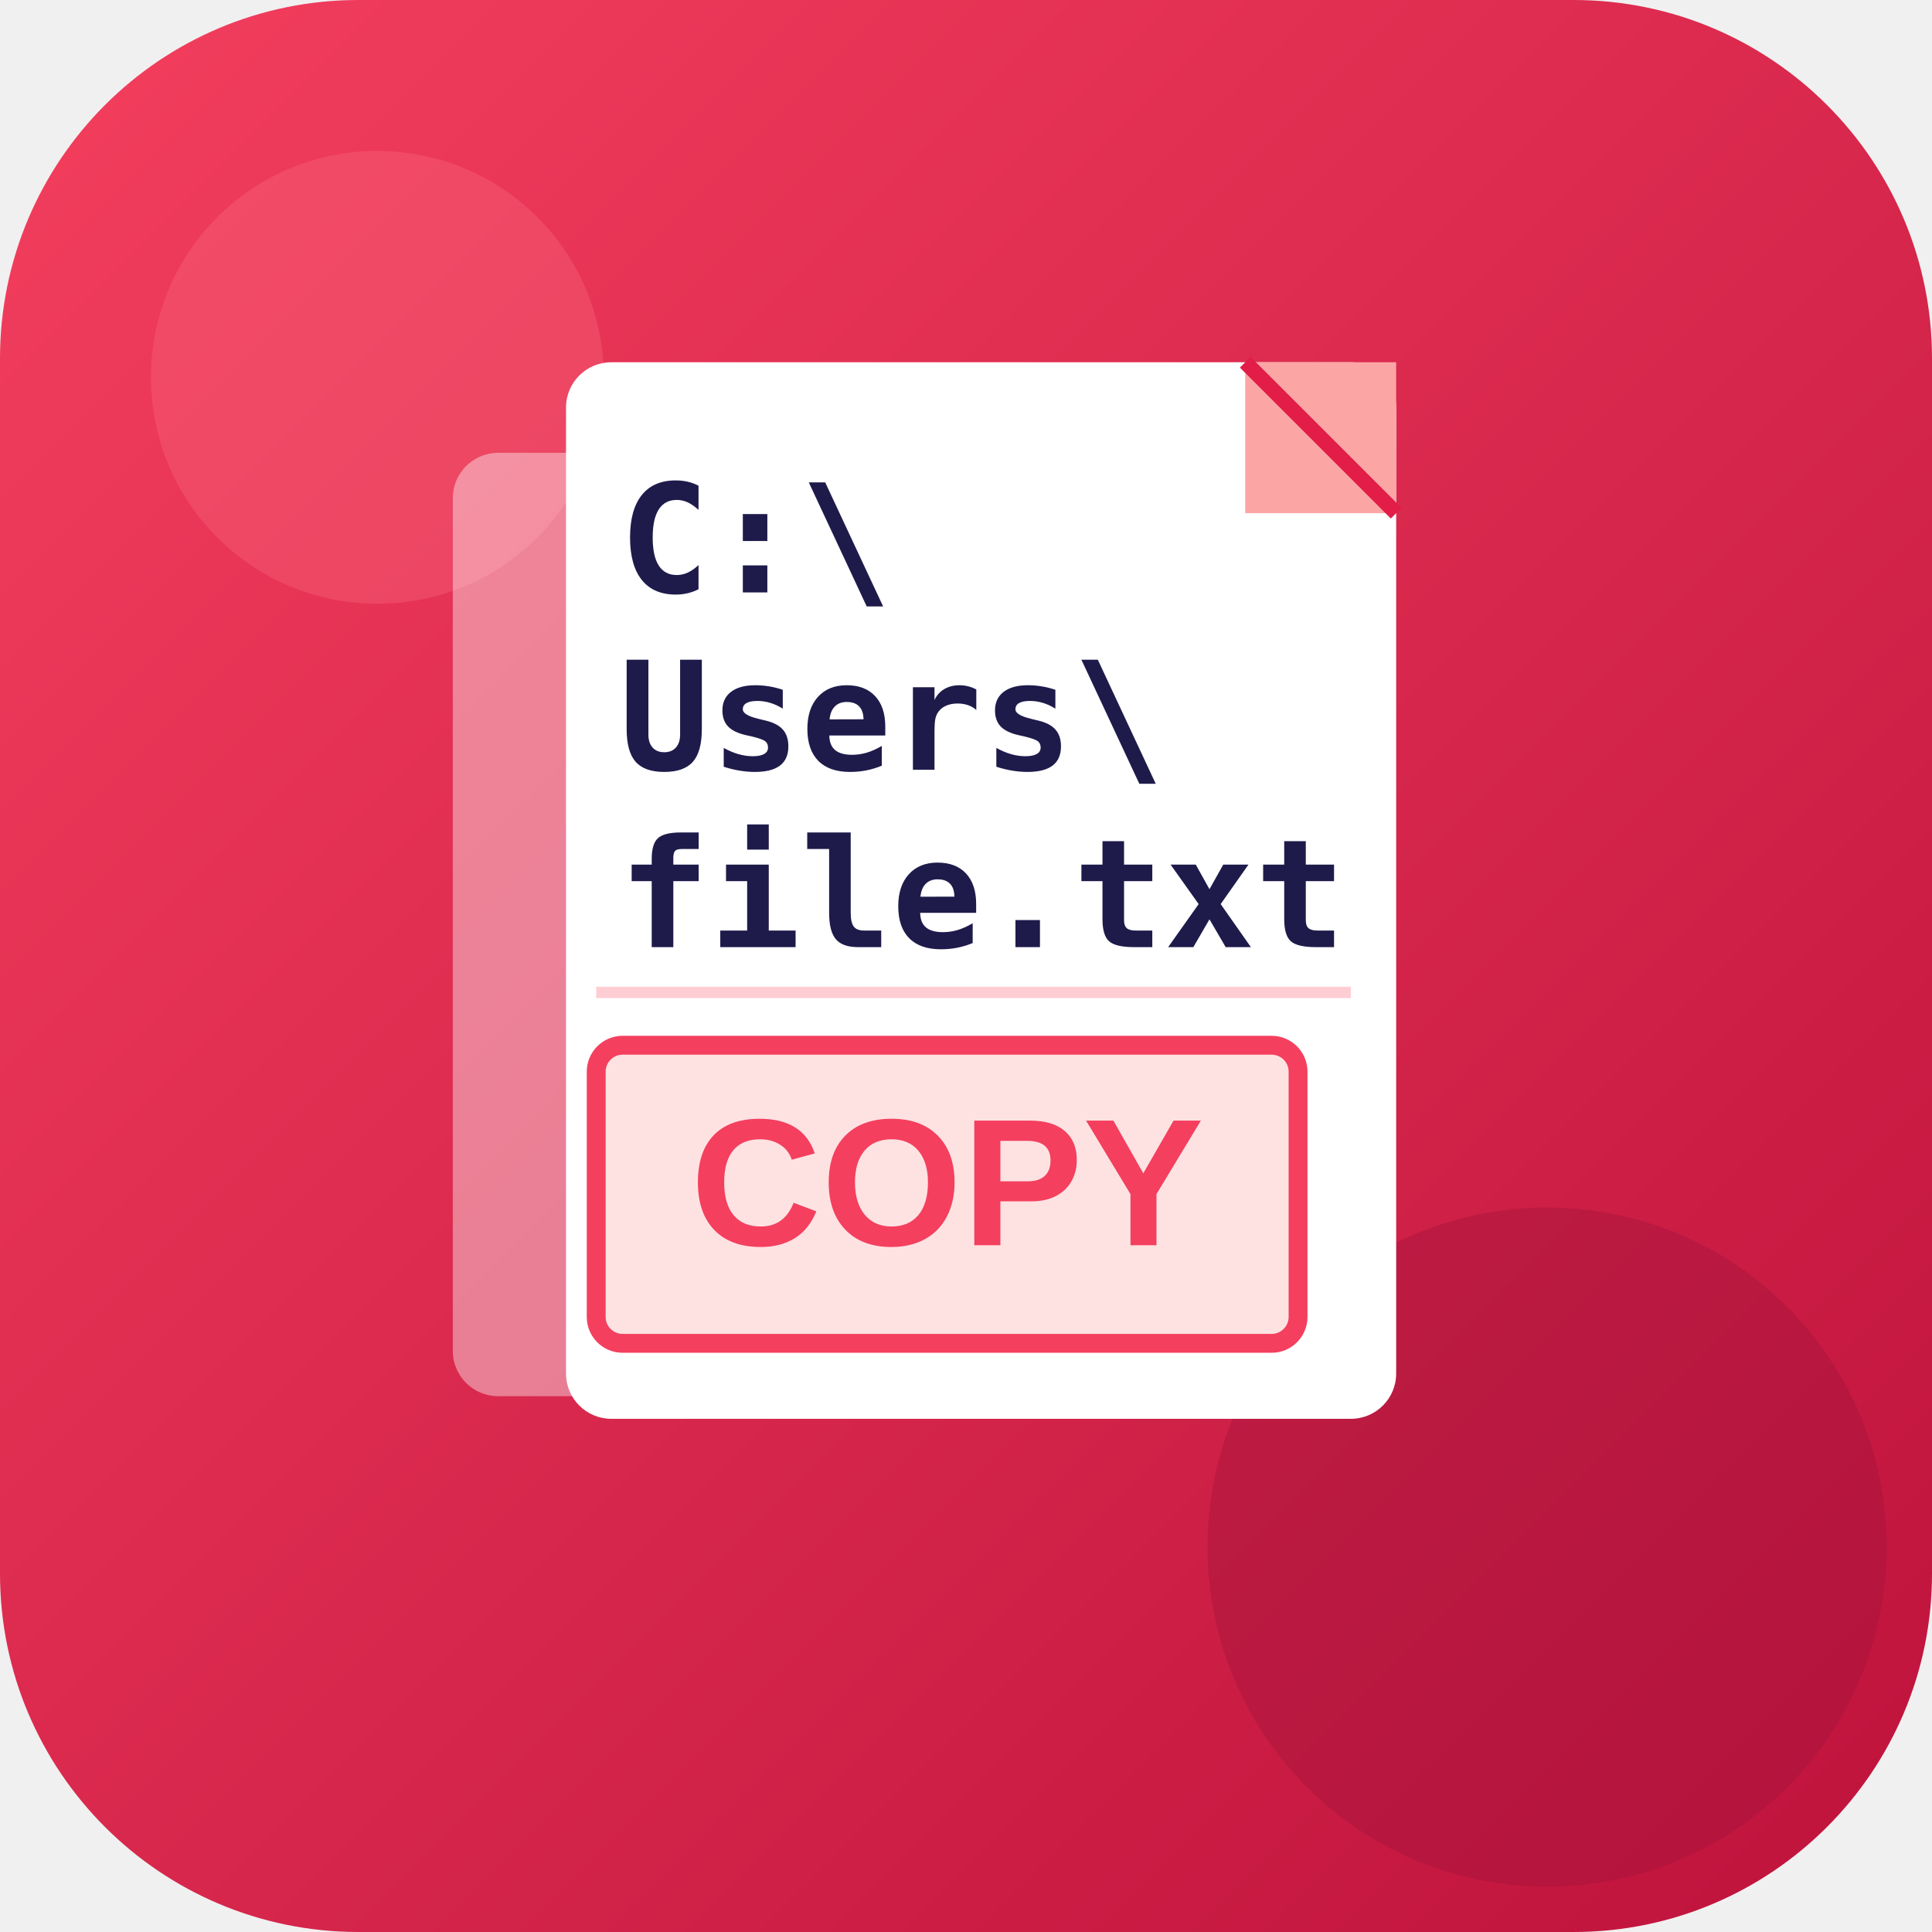
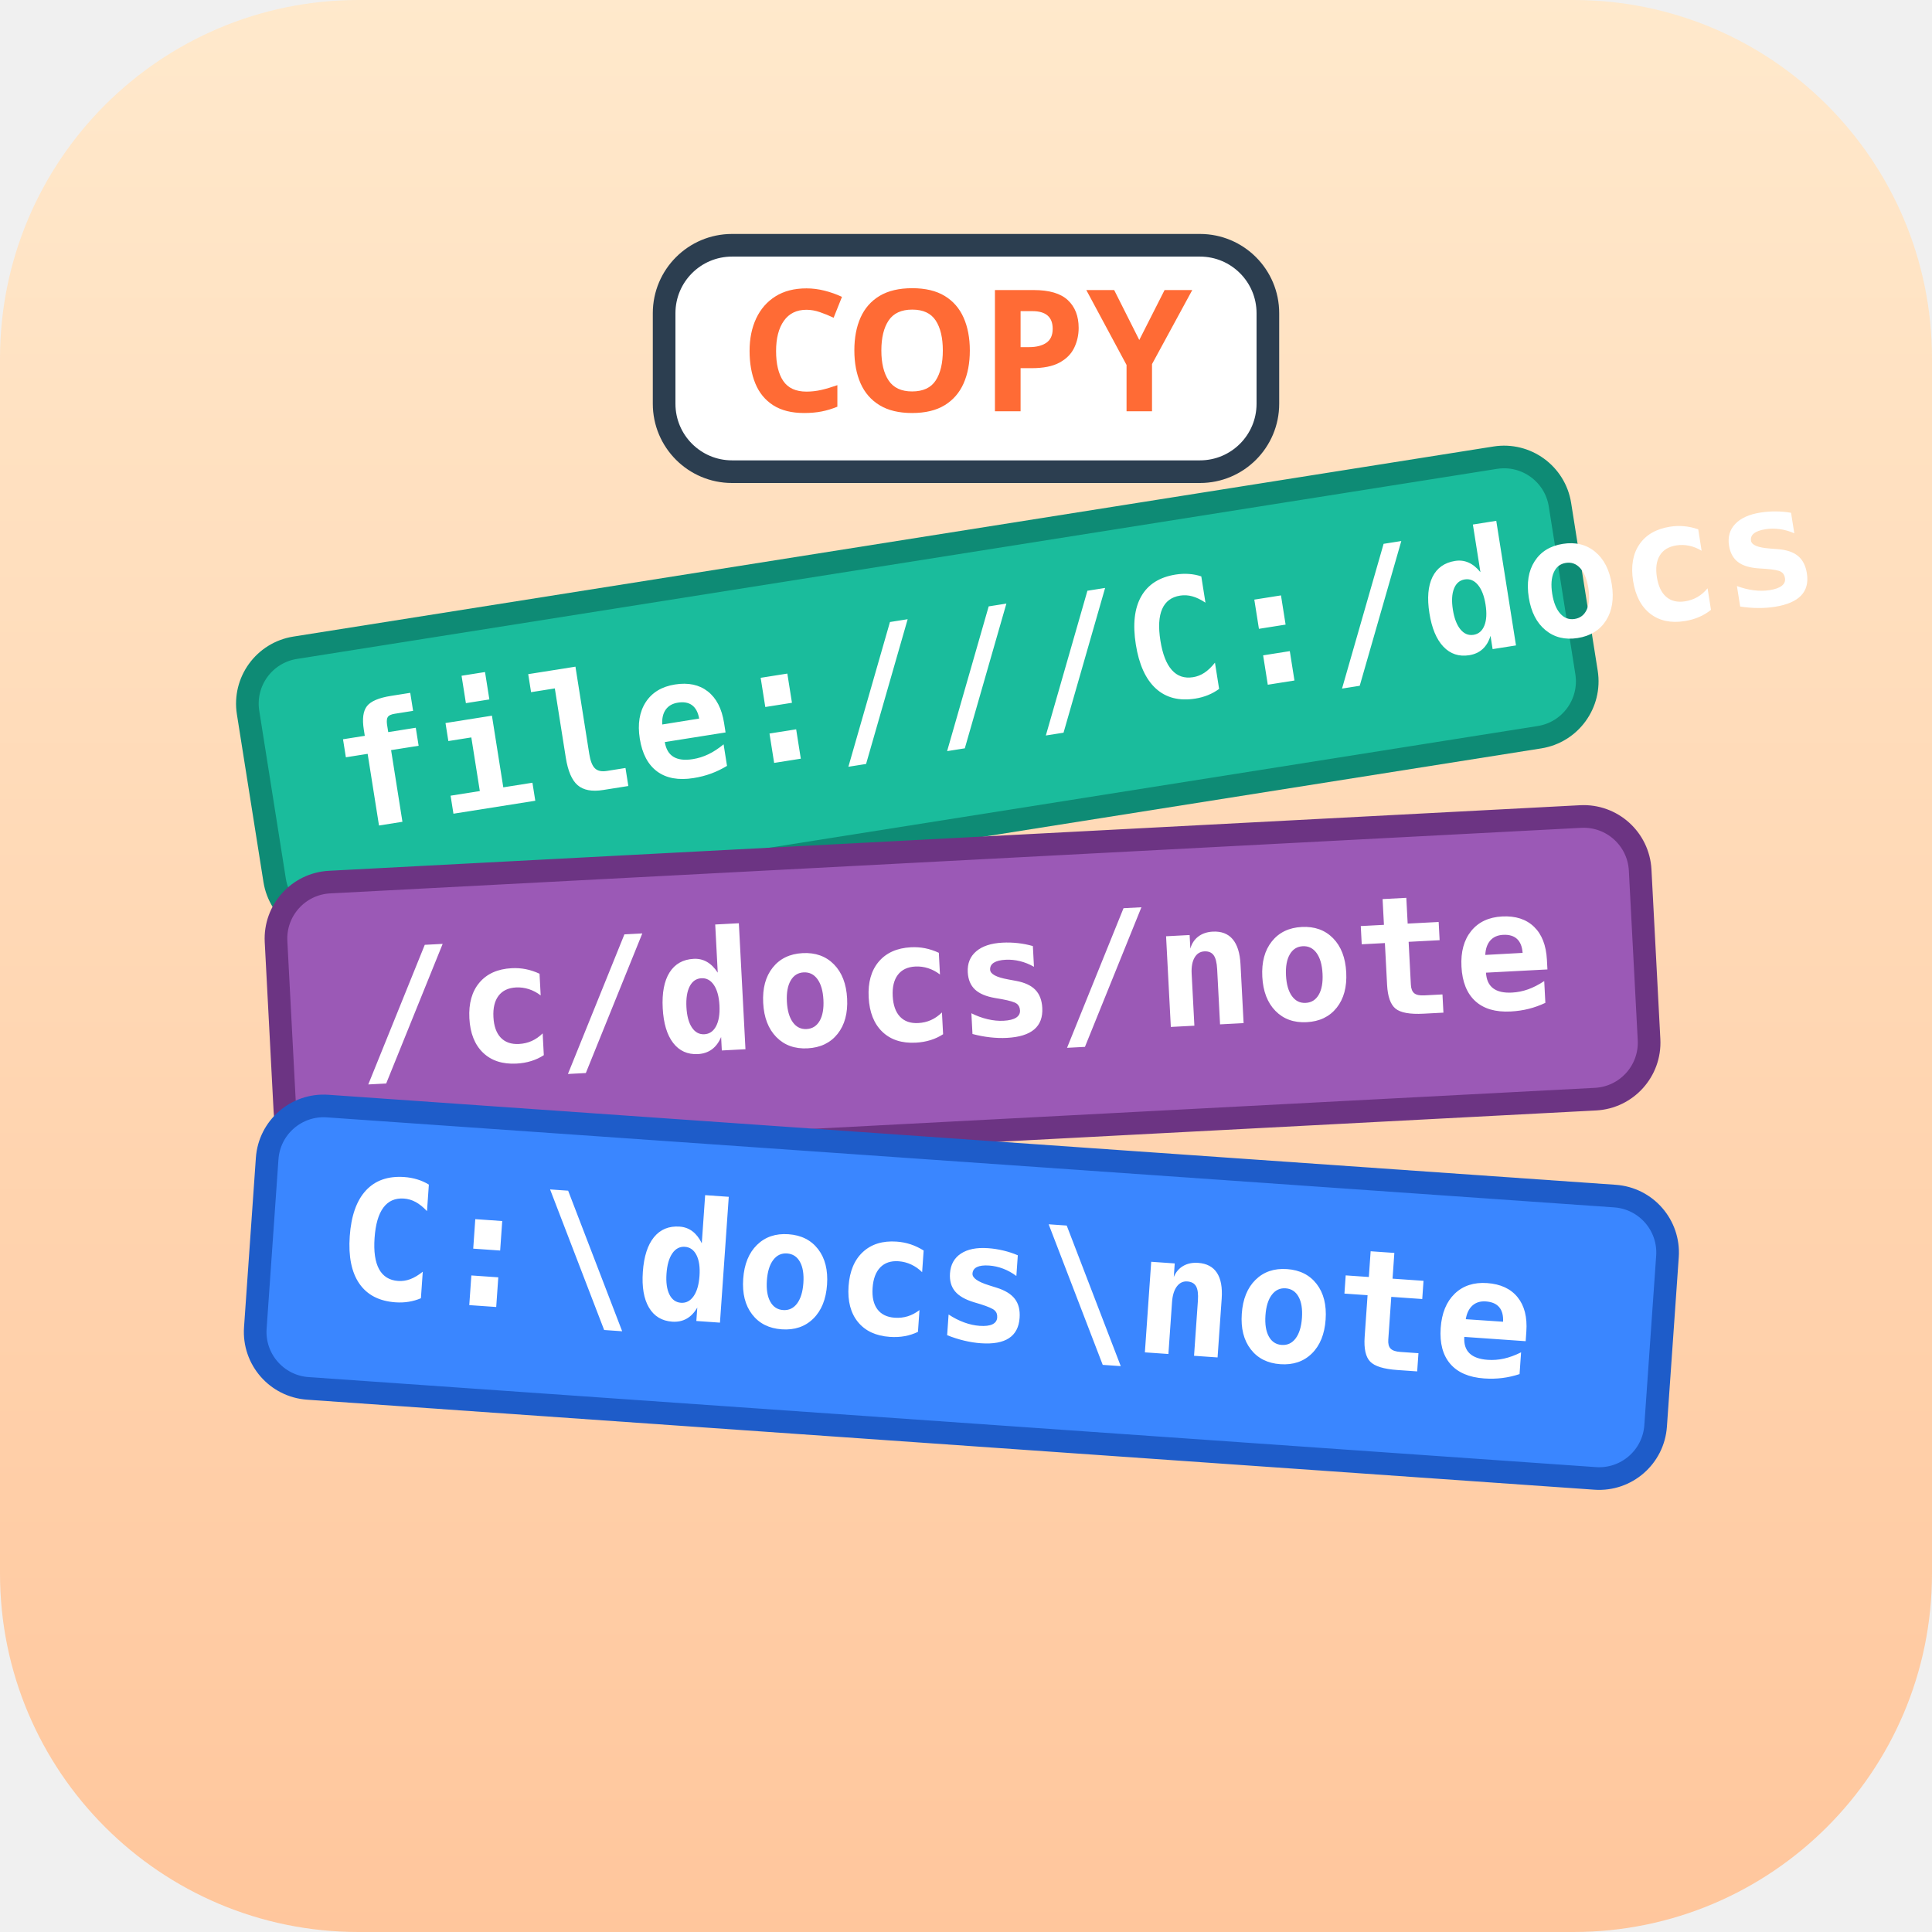
<svg xmlns="http://www.w3.org/2000/svg" viewBox="0 0 1024 1024">
  <defs>
-     <clipPath id="c8">
-       <rect width="1024" height="1024" rx="190" />
-     </clipPath>
-     <linearGradient id="g8" x1="0" y1="0" x2="1" y2="1">
-       <stop offset="0%" stop-color="#F43F5E" />
-       <stop offset="100%" stop-color="#BE123C" />
+     <linearGradient id="bg02" x1="0" y1="0" x2="0" y2="1">
+       <stop offset="0" stop-color="#FFE9CC" />
+       <stop offset="1" stop-color="#FFC69C" />
    </linearGradient>
  </defs>
-   <rect width="1024" height="1024" rx="190" fill="url(#g8)" />
-   <g clip-path="url(#c8)">
-     <circle cx="820" cy="820" r="180" fill="#9F1239" opacity="0.4" />
-     <circle cx="200" cy="200" r="120" fill="#FB7185" opacity="0.3" />
-     <rect x="240" y="240" width="380" height="500" rx="24" fill="white" opacity="0.40" />
-     <rect x="300" y="192" width="440" height="560" rx="24" fill="white" />
-     <polygon points="660,192 740,192 740,272 660,272" fill="#FCA5A5" />
-     <line x1="660" y1="192" x2="740" y2="272" stroke="#E11D48" stroke-width="8" />
-     <text x="328" y="314" font-family="Consolas,monospace" font-size="80" fill="#1E1B4B" font-weight="bold">C:\</text>
-     <text x="328" y="408" font-family="Consolas,monospace" font-size="80" fill="#1E1B4B" font-weight="bold">Users\</text>
-     <text x="328" y="502" font-family="Consolas,monospace" font-size="80" fill="#1E1B4B" font-weight="bold">file.txt</text>
-     <line x1="316" y1="526" x2="716" y2="526" stroke="#FECDD3" stroke-width="6" />
-     <rect x="316" y="554" width="372" height="158" rx="14" fill="#FEE2E2" stroke="#F43F5E" stroke-width="10" />
-     <text x="502" y="660" font-family="Arial,sans-serif" font-size="96" fill="#F43F5E" font-weight="bold" text-anchor="middle">COPY</text>
+   <rect x="0" y="0" width="1024" height="1024" rx="190" fill="url(#bg02)" />
+   <g transform="rotate(-9 512 530)">
+     <rect x="160" y="290" width="704" height="150" rx="30" fill="#1ABC9C" stroke="#0E8B75" stroke-width="12" />
+     <text x="200" y="390" font-family="Consolas, monospace" font-weight="700" font-size="88" fill="#FFFFFF">file:///C:/docs</text>
  </g>
+   <g transform="rotate(-3 512 560)">
+     <rect x="150" y="450" width="724" height="150" rx="30" fill="#9B59B6" stroke="#6C3483" stroke-width="12" />
+     <text x="190" y="550" font-family="Consolas, monospace" font-weight="700" font-size="88" fill="#FFFFFF">/c/docs/note</text>
+   </g>
+   <g transform="rotate(4 512 650)">
+     <rect x="140" y="610" width="744" height="150" rx="30" fill="#3A86FF" stroke="#1E5CC9" stroke-width="12" />
+     <text x="180" y="710" font-family="Consolas, monospace" font-weight="700" font-size="88" fill="#FFFFFF">C:\docs\note</text>
+   </g>
+   <rect x="352" y="130" width="320" height="120" rx="36" fill="#FFFFFF" stroke="#2C3E50" stroke-width="12" />
+   <text x="512" y="218" font-family="Arial Black, sans-serif" font-weight="900" font-size="90" fill="#FF6B35" text-anchor="middle">COPY</text>
</svg>
